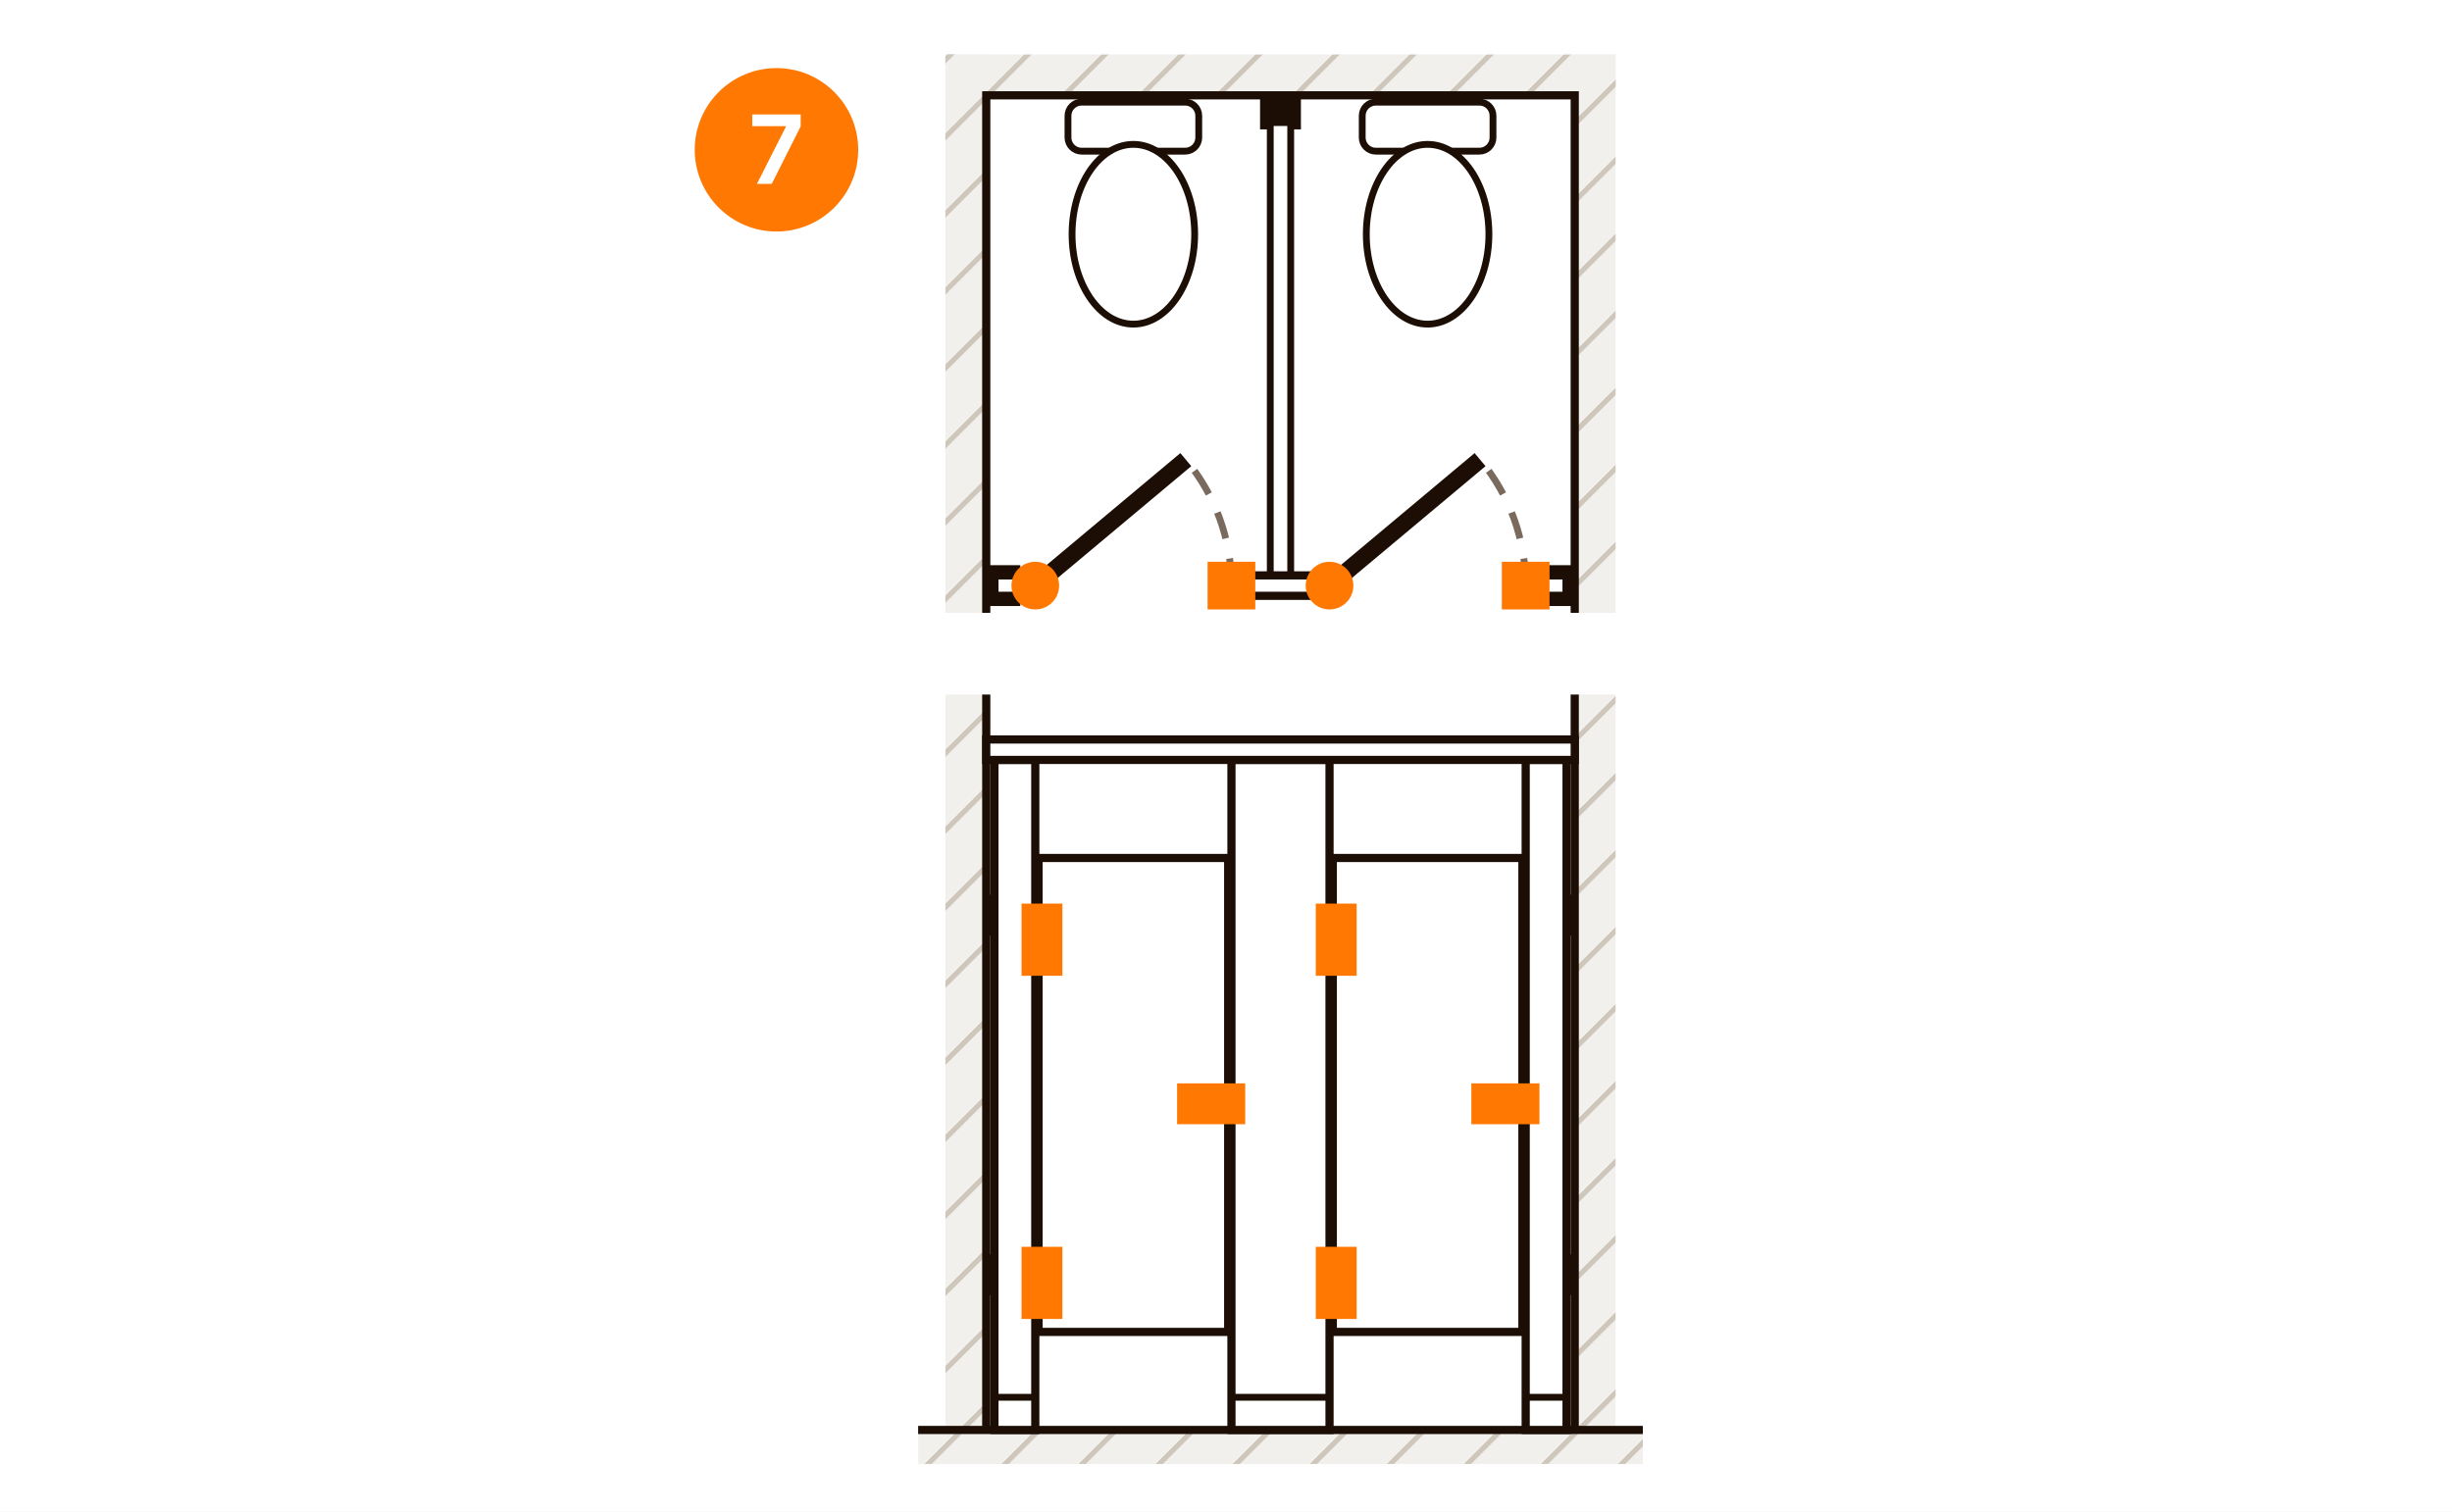
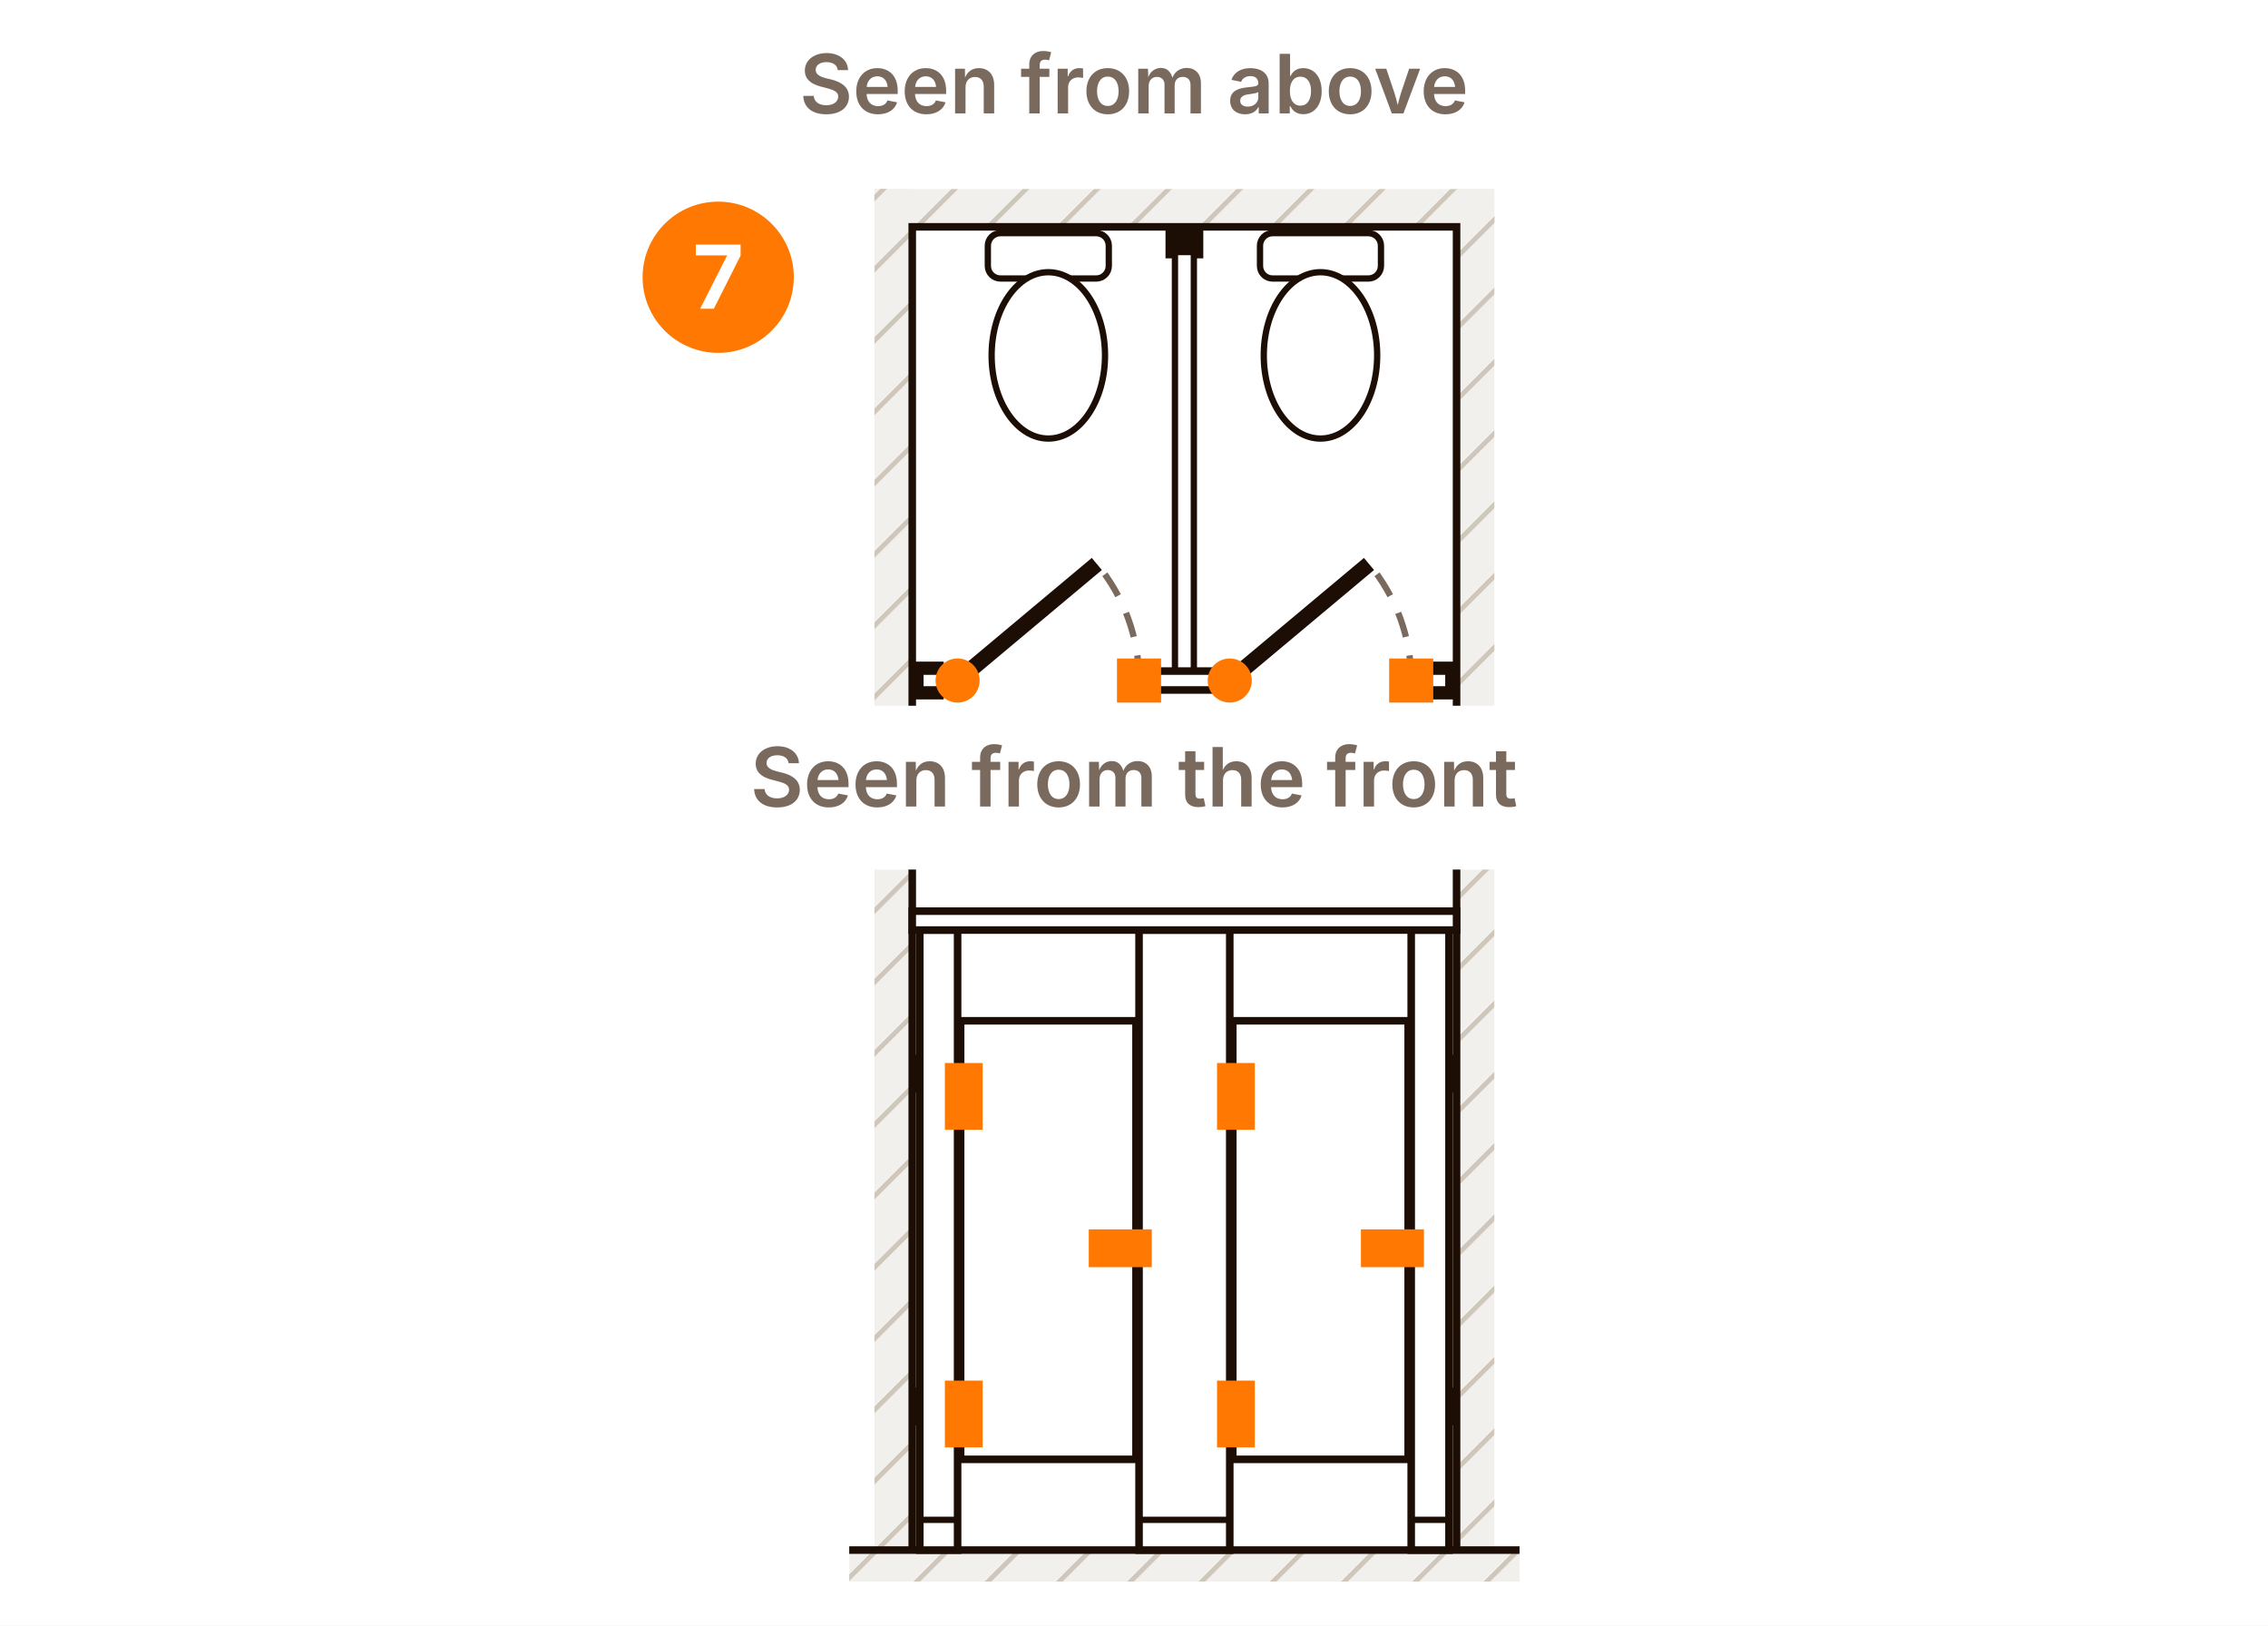
- <svg xmlns="http://www.w3.org/2000/svg" viewBox="0 0 360 222" width="360" height="222" role="img" aria-labelledby="t-install-sequence-2-m2 d-install-sequence-2-m2" font-family="Inter, ui-sans-serif, system-ui, sans-serif">
+ <svg xmlns="http://www.w3.org/2000/svg" viewBox="0 0 360 258" width="360" height="258" role="img" aria-labelledby="t-install-sequence-2-m2 d-install-sequence-2-m2" font-family="Inter, ui-sans-serif, system-ui, sans-serif">
  <defs>
    <pattern id="hatch-install-sequence-2-m2" width="8" height="8" patternUnits="userSpaceOnUse" patternTransform="rotate(45)">
      <rect width="8" height="8" fill="#f2f0ec" />
      <line x1="0" y1="0" x2="0" y2="8" stroke="#cfc7bc" stroke-width="1.5" />
    </pattern>
    <marker id="tick-install-sequence-2-m2" viewBox="0 0 10 10" refX="5" refY="5" markerWidth="8" markerHeight="8" orient="auto">
      <path d="M2 8 L8 2" stroke="#7a6a5e" stroke-width="1.5" />
    </marker>
  </defs>
-   <rect width="360" height="222" fill="#ffffff" />
-   <rect x="138.8" y="8" width="98.4" height="6" fill="url(#hatch-install-sequence-2-m2)" stroke="none" stroke-width="1.5" />
-   <rect x="138.8" y="8" width="6" height="82" fill="url(#hatch-install-sequence-2-m2)" stroke="none" stroke-width="1.5" />
-   <rect x="231.2" y="8" width="6" height="82" fill="url(#hatch-install-sequence-2-m2)" stroke="none" stroke-width="1.5" />
-   <path d="M144.8 90 V14 H231.2 V90" fill="none" stroke="#1c0e05" stroke-width="1.2" />
-   <rect x="156.8" y="15" width="19.2" height="7.2" fill="#ffffff" stroke="#1c0e05" stroke-width="1" rx="2" />
-   <ellipse cx="166.4" cy="34.4" rx="9" ry="13.2" fill="#fff" stroke="#1c0e05" stroke-width="1" />
-   <rect x="200" y="15" width="19.2" height="7.2" fill="#ffffff" stroke="#1c0e05" stroke-width="1" rx="2" />
-   <ellipse cx="209.6" cy="34.4" rx="9" ry="13.2" fill="#fff" stroke="#1c0e05" stroke-width="1" />
-   <rect x="185" y="14" width="6" height="5" fill="#1c0e05" stroke="none" stroke-width="1.5" />
-   <rect x="144.8" y="83" width="5" height="6" fill="#1c0e05" stroke="none" stroke-width="1.5" />
-   <rect x="226.2" y="83" width="5" height="6" fill="#1c0e05" stroke="none" stroke-width="1.5" />
-   <rect x="186.5" y="18" width="3" height="66.5" fill="#ffffff" stroke="#1c0e05" stroke-width="1" />
-   <rect x="146" y="84.5" width="6" height="3" fill="#ffffff" stroke="#1c0e05" stroke-width="1.2" />
-   <rect x="224" y="84.5" width="6" height="3" fill="#ffffff" stroke="#1c0e05" stroke-width="1.2" />
-   <rect x="180.8" y="84.5" width="14.4" height="3" fill="#ffffff" stroke="#1c0e05" stroke-width="1.2" />
-   <path d="M180.8 86 A28.8 28.8 0 0 0 174.1 67.5" fill="none" stroke="#7a6a5e" stroke-width="1" stroke-dasharray="4 3" />
-   <line x1="152" y1="86" x2="174.1" y2="67.5" stroke="#1c0e05" stroke-width="2.5" />
-   <circle cx="152" cy="86" r="3.5" fill="#fe7802" />
-   <rect x="177.8" y="83" width="6" height="6" fill="#fe7802" stroke="#fe7802" stroke-width="1" />
-   <path d="M224 86 A28.8 28.8 0 0 0 217.3 67.5" fill="none" stroke="#7a6a5e" stroke-width="1" stroke-dasharray="4 3" />
-   <line x1="195.2" y1="86" x2="217.3" y2="67.5" stroke="#1c0e05" stroke-width="2.5" />
-   <circle cx="195.2" cy="86" r="3.5" fill="#fe7802" />
-   <rect x="221" y="83" width="6" height="6" fill="#fe7802" stroke="#fe7802" stroke-width="1" />
-   <rect x="138.8" y="102" width="6" height="108" fill="url(#hatch-install-sequence-2-m2)" stroke="none" stroke-width="1.5" />
-   <rect x="231.2" y="102" width="6" height="108" fill="url(#hatch-install-sequence-2-m2)" stroke="none" stroke-width="1.5" />
-   <rect x="134.8" y="210" width="106.4" height="5" fill="url(#hatch-install-sequence-2-m2)" stroke="none" stroke-width="1.5" />
-   <line x1="134.8" y1="210" x2="241.2" y2="210" stroke="#1c0e05" stroke-width="1.2" />
-   <line x1="144.8" y1="102" x2="144.8" y2="210" stroke="#1c0e05" stroke-width="1.2" />
-   <line x1="231.2" y1="102" x2="231.2" y2="210" stroke="#1c0e05" stroke-width="1.2" />
-   <rect x="185" y="184.2" width="6" height="6" fill="#1c0e05" stroke="none" stroke-width="1.5" />
-   <rect x="144.8" y="184.2" width="5" height="6" fill="#1c0e05" stroke="none" stroke-width="1.5" />
-   <rect x="226.2" y="184.2" width="5" height="6" fill="#1c0e05" stroke="none" stroke-width="1.5" />
-   <rect x="185" y="131.4" width="6" height="6" fill="#1c0e05" stroke="none" stroke-width="1.5" />
-   <rect x="144.8" y="131.4" width="5" height="6" fill="#1c0e05" stroke="none" stroke-width="1.5" />
-   <rect x="226.2" y="131.4" width="5" height="6" fill="#1c0e05" stroke="none" stroke-width="1.5" />
-   <rect x="146" y="111.6" width="6" height="98.4" fill="#ffffff" stroke="#1c0e05" stroke-width="1.2" />
-   <line x1="146" y1="205.2" x2="152" y2="205.2" stroke="#1c0e05" stroke-width="1" />
-   <rect x="224" y="111.6" width="6" height="98.4" fill="#ffffff" stroke="#1c0e05" stroke-width="1.2" />
-   <line x1="224" y1="205.2" x2="230" y2="205.2" stroke="#1c0e05" stroke-width="1" />
-   <rect x="180.8" y="111.6" width="14.4" height="98.4" fill="#ffffff" stroke="#1c0e05" stroke-width="1.2" />
-   <line x1="180.8" y1="205.2" x2="195.2" y2="205.2" stroke="#1c0e05" stroke-width="1" />
-   <rect x="144.8" y="108.6" width="86.4" height="3" fill="#fff" stroke="#1c0e05" stroke-width="1.2" />
-   <rect x="152.48" y="126" width="27.84" height="69.6" fill="#ffffff" stroke="#1c0e05" stroke-width="1.2" />
-   <rect x="150.48" y="133.2" width="5" height="9.6" fill="#fe7802" stroke="#fe7802" stroke-width="1" />
-   <rect x="150.48" y="183.6" width="5" height="9.6" fill="#fe7802" stroke="#fe7802" stroke-width="1" />
-   <rect x="173.32" y="159.6" width="9" height="5" fill="#fe7802" stroke="#fe7802" stroke-width="1" />
-   <rect x="195.68" y="126" width="27.84" height="69.6" fill="#ffffff" stroke="#1c0e05" stroke-width="1.2" />
-   <rect x="193.68" y="133.2" width="5" height="9.6" fill="#fe7802" stroke="#fe7802" stroke-width="1" />
-   <rect x="193.68" y="183.6" width="5" height="9.6" fill="#fe7802" stroke="#fe7802" stroke-width="1" />
-   <rect x="216.52" y="159.6" width="9" height="5" fill="#fe7802" stroke="#fe7802" stroke-width="1" />
+   <rect width="360" height="258" fill="#ffffff" />
+   <rect x="138.8" y="30" width="98.4" height="6" fill="url(#hatch-install-sequence-2-m2)" stroke="none" stroke-width="1.5" />
+   <rect x="138.8" y="30" width="6" height="82" fill="url(#hatch-install-sequence-2-m2)" stroke="none" stroke-width="1.5" />
+   <rect x="231.2" y="30" width="6" height="82" fill="url(#hatch-install-sequence-2-m2)" stroke="none" stroke-width="1.5" />
+   <path d="M144.8 112 V36 H231.2 V112" fill="none" stroke="#1c0e05" stroke-width="1.2" />
+   <rect x="156.8" y="37" width="19.2" height="7.2" fill="#ffffff" stroke="#1c0e05" stroke-width="1" rx="2" />
+   <ellipse cx="166.4" cy="56.4" rx="9" ry="13.2" fill="#fff" stroke="#1c0e05" stroke-width="1" />
+   <rect x="200" y="37" width="19.2" height="7.2" fill="#ffffff" stroke="#1c0e05" stroke-width="1" rx="2" />
+   <ellipse cx="209.6" cy="56.4" rx="9" ry="13.2" fill="#fff" stroke="#1c0e05" stroke-width="1" />
+   <rect x="185" y="36" width="6" height="5" fill="#1c0e05" stroke="none" stroke-width="1.5" />
+   <rect x="144.8" y="105" width="5" height="6" fill="#1c0e05" stroke="none" stroke-width="1.5" />
+   <rect x="226.2" y="105" width="5" height="6" fill="#1c0e05" stroke="none" stroke-width="1.5" />
+   <rect x="186.5" y="40" width="3" height="66.5" fill="#ffffff" stroke="#1c0e05" stroke-width="1" />
+   <rect x="146" y="106.5" width="6" height="3" fill="#ffffff" stroke="#1c0e05" stroke-width="1.2" />
+   <rect x="224" y="106.5" width="6" height="3" fill="#ffffff" stroke="#1c0e05" stroke-width="1.2" />
+   <rect x="180.8" y="106.5" width="14.4" height="3" fill="#ffffff" stroke="#1c0e05" stroke-width="1.2" />
+   <path d="M180.8 108 A28.8 28.8 0 0 0 174.1 89.5" fill="none" stroke="#7a6a5e" stroke-width="1" stroke-dasharray="4 3" />
+   <line x1="152" y1="108" x2="174.1" y2="89.5" stroke="#1c0e05" stroke-width="2.5" />
+   <circle cx="152" cy="108" r="3.5" fill="#fe7802" />
+   <rect x="177.8" y="105" width="6" height="6" fill="#fe7802" stroke="#fe7802" stroke-width="1" />
+   <path d="M224 108 A28.8 28.8 0 0 0 217.3 89.5" fill="none" stroke="#7a6a5e" stroke-width="1" stroke-dasharray="4 3" />
+   <line x1="195.2" y1="108" x2="217.3" y2="89.5" stroke="#1c0e05" stroke-width="2.5" />
+   <circle cx="195.2" cy="108" r="3.5" fill="#fe7802" />
+   <rect x="221" y="105" width="6" height="6" fill="#fe7802" stroke="#fe7802" stroke-width="1" />
+   <rect x="138.8" y="138" width="6" height="108" fill="url(#hatch-install-sequence-2-m2)" stroke="none" stroke-width="1.5" />
+   <rect x="231.2" y="138" width="6" height="108" fill="url(#hatch-install-sequence-2-m2)" stroke="none" stroke-width="1.5" />
+   <rect x="134.8" y="246" width="106.4" height="5" fill="url(#hatch-install-sequence-2-m2)" stroke="none" stroke-width="1.5" />
+   <line x1="134.8" y1="246" x2="241.2" y2="246" stroke="#1c0e05" stroke-width="1.2" />
+   <line x1="144.8" y1="138" x2="144.8" y2="246" stroke="#1c0e05" stroke-width="1.2" />
+   <line x1="231.2" y1="138" x2="231.2" y2="246" stroke="#1c0e05" stroke-width="1.2" />
+   <rect x="185" y="220.2" width="6" height="6" fill="#1c0e05" stroke="none" stroke-width="1.5" />
+   <rect x="144.8" y="220.2" width="5" height="6" fill="#1c0e05" stroke="none" stroke-width="1.5" />
+   <rect x="226.2" y="220.2" width="5" height="6" fill="#1c0e05" stroke="none" stroke-width="1.5" />
+   <rect x="185" y="167.4" width="6" height="6" fill="#1c0e05" stroke="none" stroke-width="1.5" />
+   <rect x="144.8" y="167.4" width="5" height="6" fill="#1c0e05" stroke="none" stroke-width="1.5" />
+   <rect x="226.2" y="167.4" width="5" height="6" fill="#1c0e05" stroke="none" stroke-width="1.5" />
+   <rect x="146" y="147.6" width="6" height="98.4" fill="#ffffff" stroke="#1c0e05" stroke-width="1.2" />
+   <line x1="146" y1="241.2" x2="152" y2="241.2" stroke="#1c0e05" stroke-width="1" />
+   <rect x="224" y="147.6" width="6" height="98.4" fill="#ffffff" stroke="#1c0e05" stroke-width="1.2" />
+   <line x1="224" y1="241.2" x2="230" y2="241.2" stroke="#1c0e05" stroke-width="1" />
+   <rect x="180.8" y="147.6" width="14.4" height="98.4" fill="#ffffff" stroke="#1c0e05" stroke-width="1.2" />
+   <line x1="180.8" y1="241.2" x2="195.2" y2="241.2" stroke="#1c0e05" stroke-width="1" />
+   <rect x="144.8" y="144.6" width="86.4" height="3" fill="#fff" stroke="#1c0e05" stroke-width="1.2" />
+   <rect x="152.48" y="162" width="27.84" height="69.6" fill="#ffffff" stroke="#1c0e05" stroke-width="1.2" />
+   <rect x="150.48" y="169.2" width="5" height="9.6" fill="#fe7802" stroke="#fe7802" stroke-width="1" />
+   <rect x="150.48" y="219.6" width="5" height="9.6" fill="#fe7802" stroke="#fe7802" stroke-width="1" />
+   <rect x="173.32" y="195.6" width="9" height="5" fill="#fe7802" stroke="#fe7802" stroke-width="1" />
+   <rect x="195.68" y="162" width="27.84" height="69.6" fill="#ffffff" stroke="#1c0e05" stroke-width="1.2" />
+   <rect x="193.68" y="169.2" width="5" height="9.6" fill="#fe7802" stroke="#fe7802" stroke-width="1" />
+   <rect x="193.68" y="219.6" width="5" height="9.6" fill="#fe7802" stroke="#fe7802" stroke-width="1" />
+   <rect x="216.52" y="195.6" width="9" height="5" fill="#fe7802" stroke="#fe7802" stroke-width="1" />
  <g class="co">
-     <circle cx="114" cy="22" r="12" fill="#fe7802" />
-     <text x="114" y="27" font-size="14" font-weight="700" fill="#fff" text-anchor="middle">7</text>
+     <circle cx="114" cy="44" r="12" fill="#fe7802" />
+     <text x="114" y="49" font-size="14" font-weight="700" fill="#fff" text-anchor="middle">7</text>
  </g>
+   <text x="180" y="18" font-size="13" font-weight="600" fill="#7a6a5e" text-anchor="middle">Seen from above</text>
+   <text x="180" y="128" font-size="13" font-weight="600" fill="#7a6a5e" text-anchor="middle">Seen from the front</text>
</svg>
